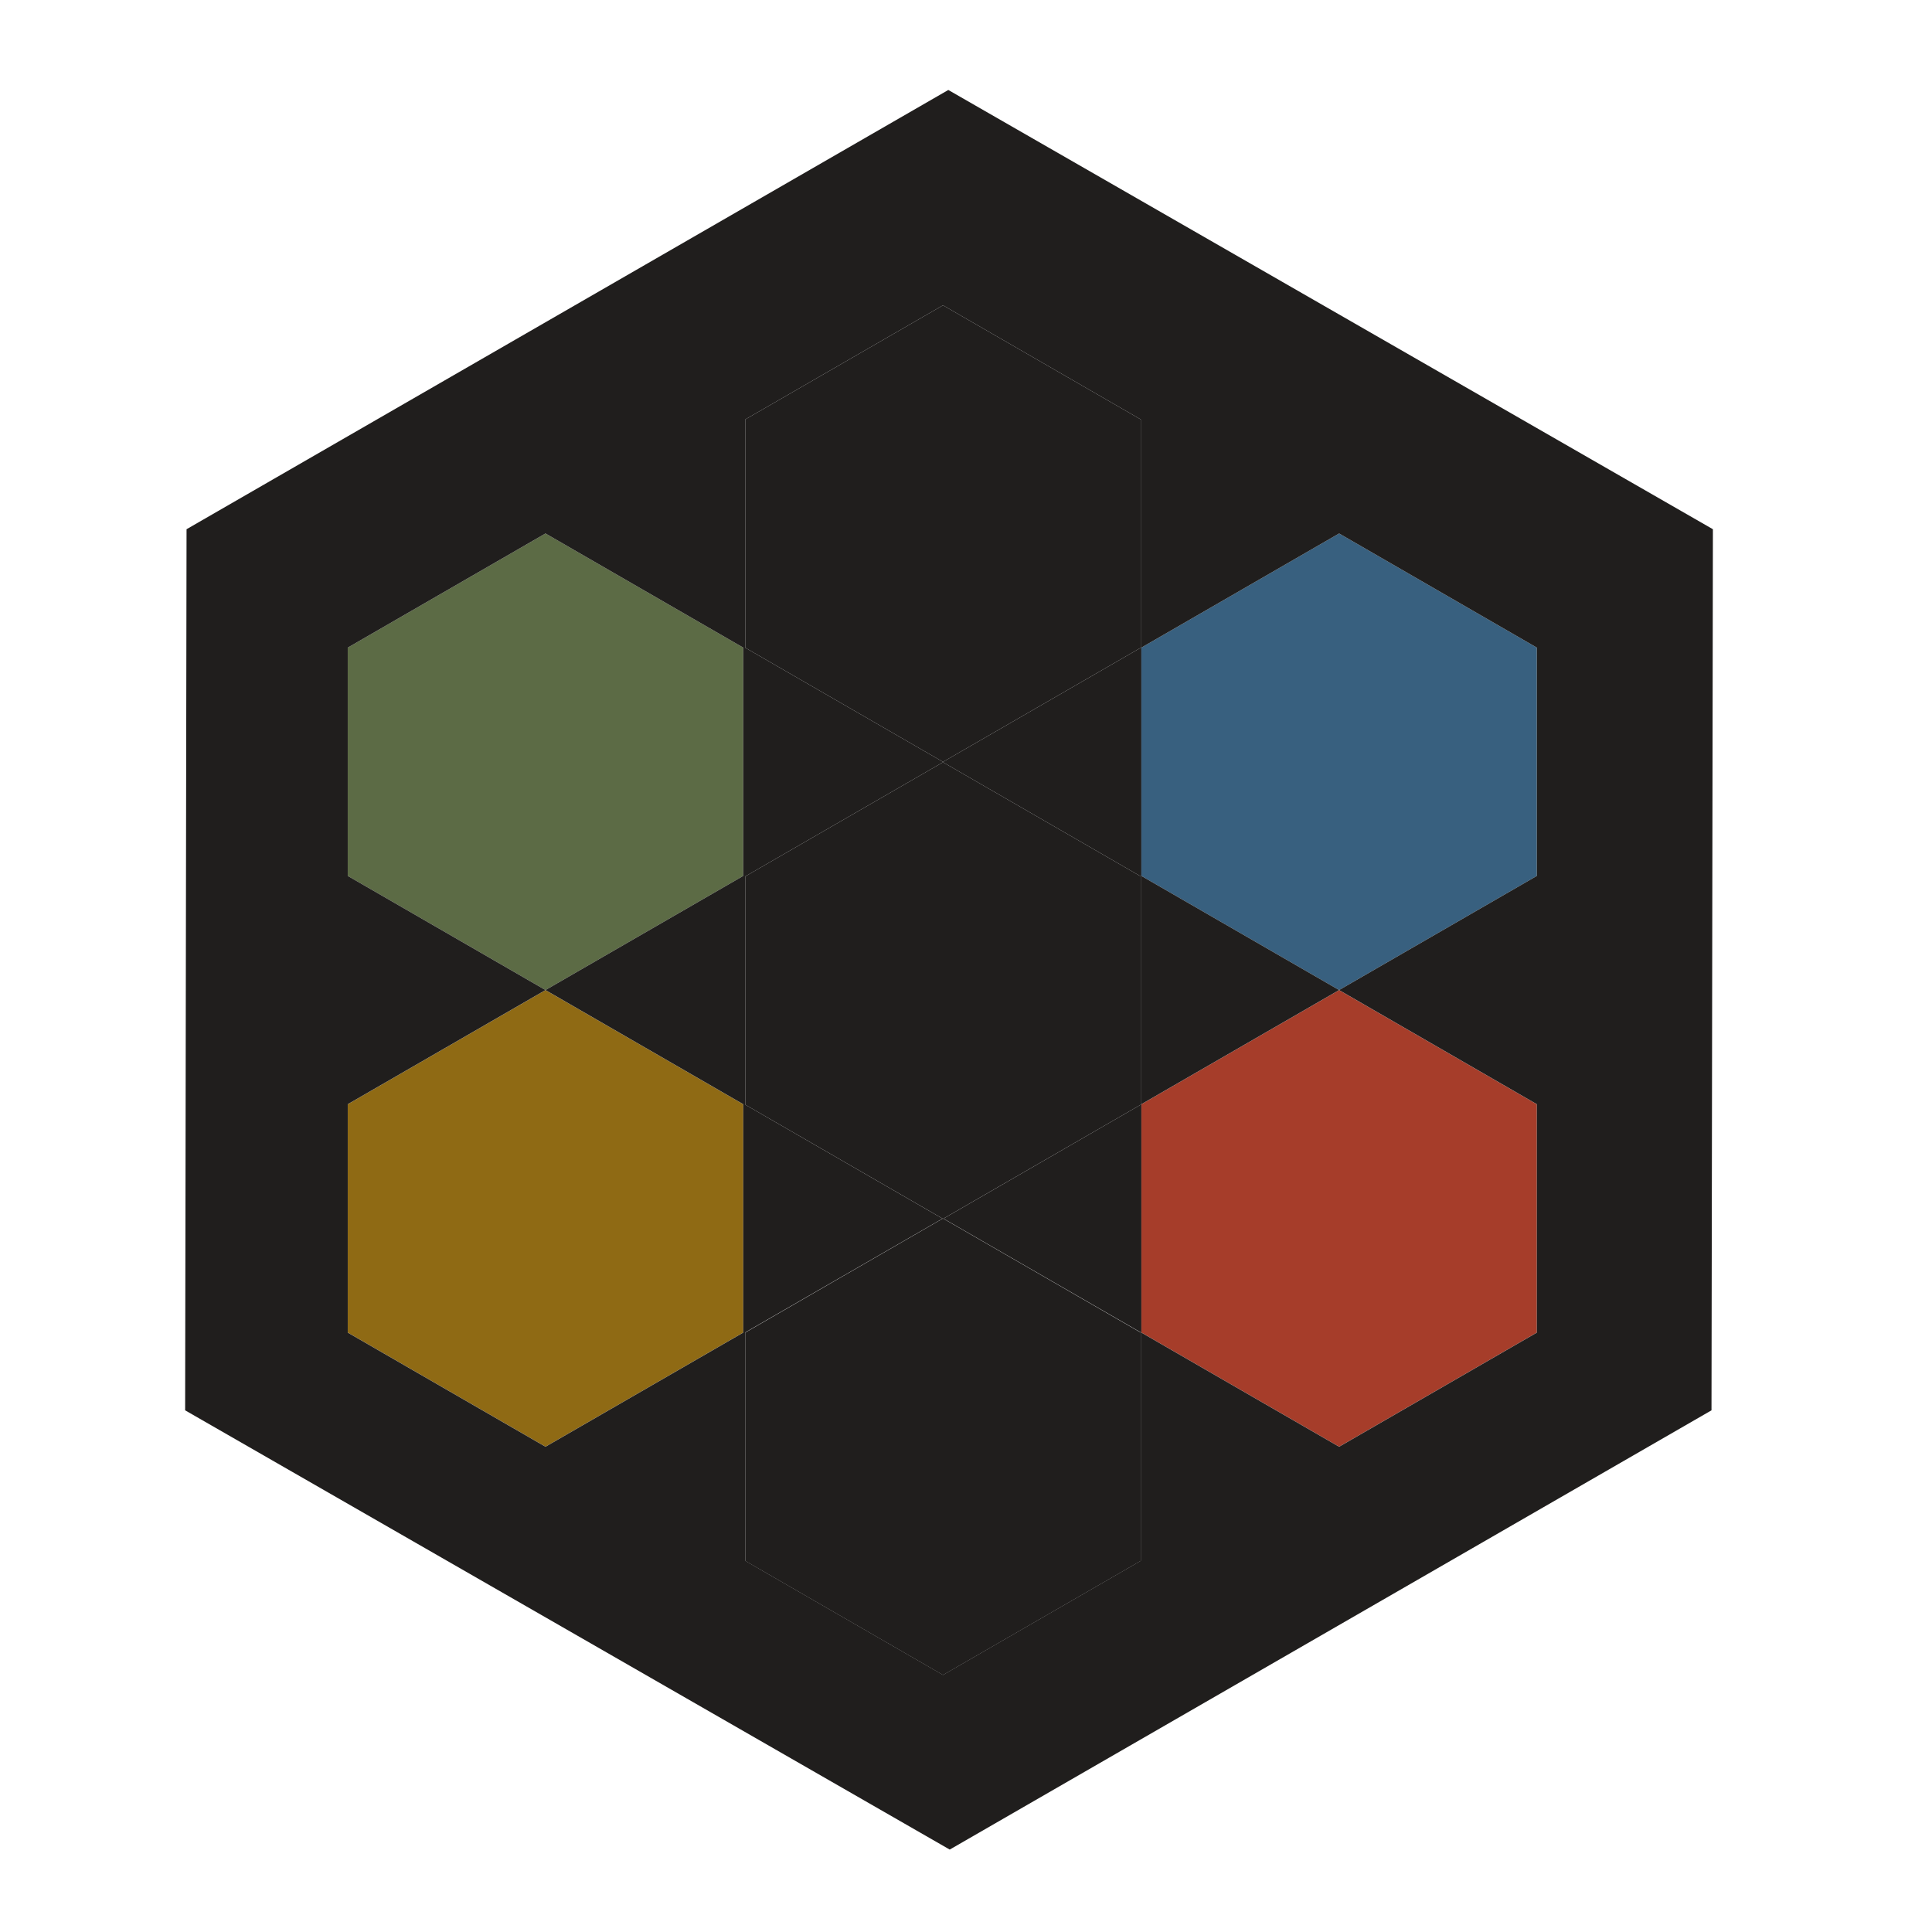
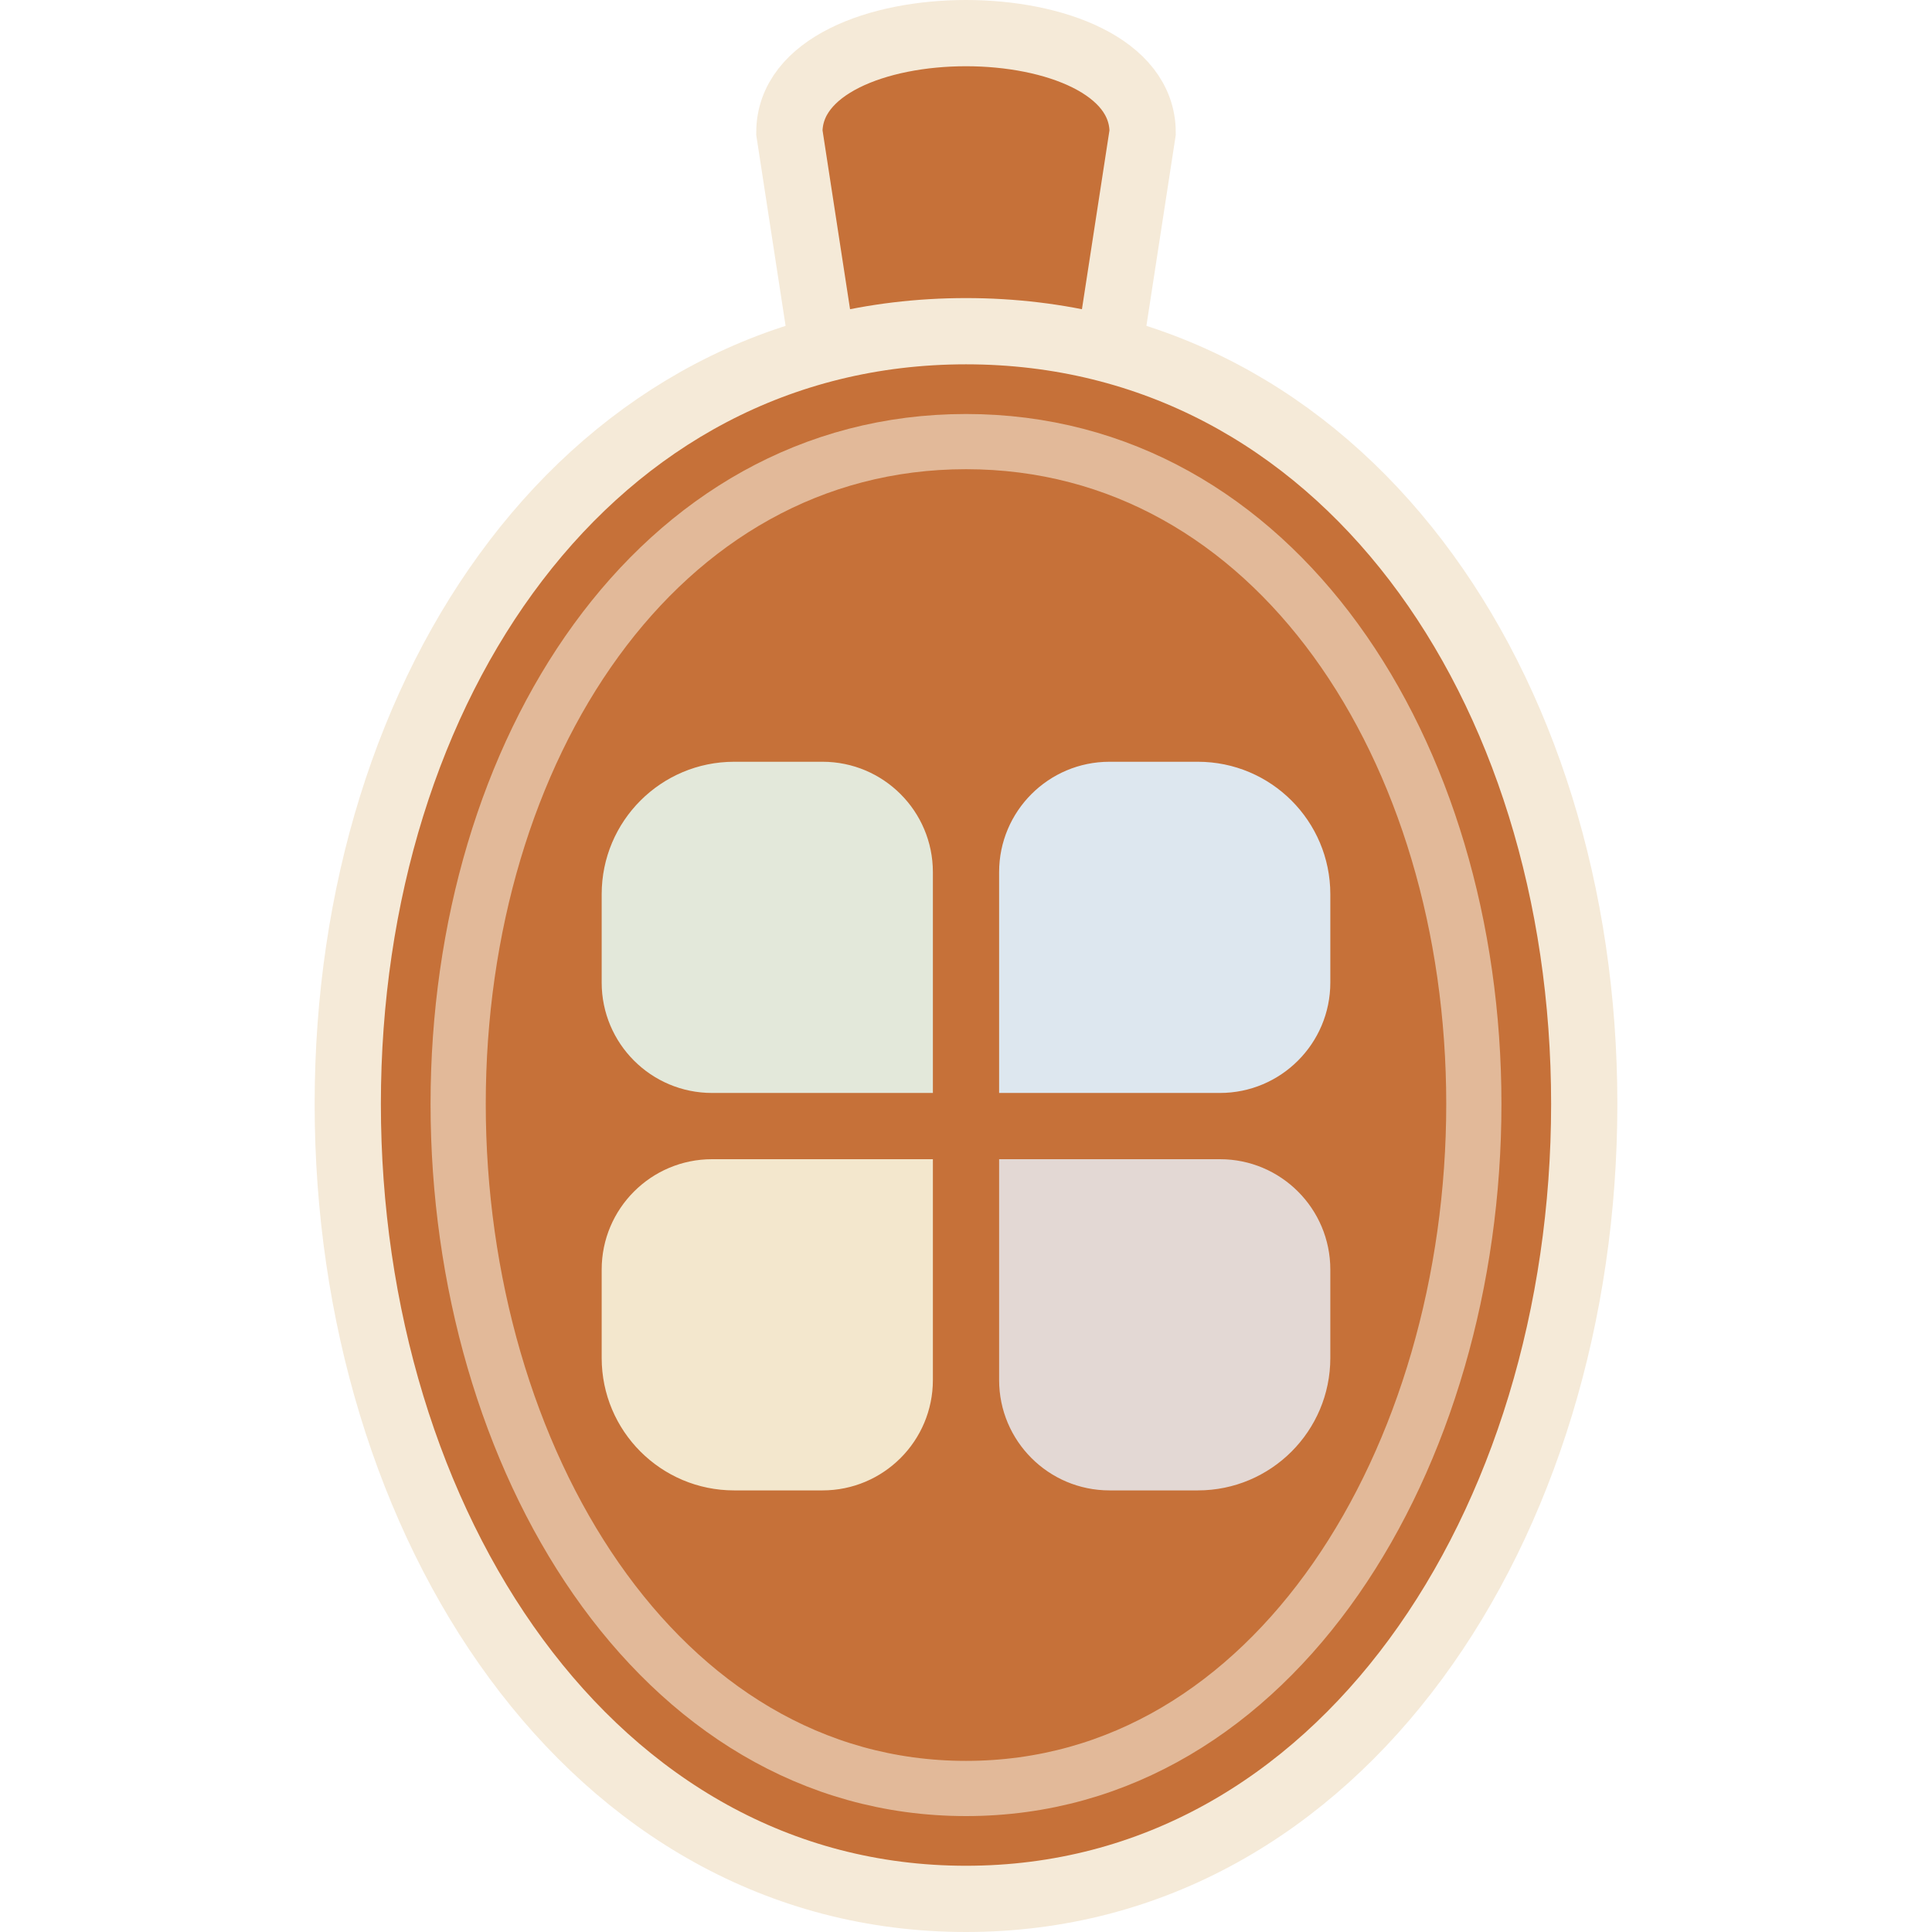
- <svg xmlns="http://www.w3.org/2000/svg" viewBox="0 0 512 512" width="512" height="512">
-   <g>
-     <path d="M249.906 80.906 L302.312 111.156 L302.312 171.656 L249.906 201.906 L197.5 171.656 L197.5 111.156 Z" fill="#201e1d" />
-     <path d="M249.906 202 L302.312 232.25 L302.312 292.75 L249.906 323 L197.5 292.75 L197.5 232.25 Z" fill="#201e1d" />
-     <path d="M249.906 322.9 L302.312 353.15 L302.312 413.65 L249.906 443.9 L197.5 413.65 L197.5 353.15 Z" fill="#201e1d" />
-     <path d="M144.562 141.376 L196.968 171.626 L196.968 232.126 L144.562 262.376 L92.156 232.126 L92.156 171.626 Z" fill="#5c6b45" />
-     <path d="M354.875 141.376 L407.281 171.626 L407.281 232.126 L354.875 262.376 L302.469 232.126 L302.469 171.626 Z" fill="#38607f" />
-     <path d="M144.562 262.391 L196.968 292.641 L196.968 353.141 L144.562 383.391 L92.156 353.141 L92.156 292.641 Z" fill="#8f6a14" />
-     <path d="M354.875 262.391 L407.281 292.641 L407.281 353.141 L354.875 383.391 L302.469 353.141 L302.469 292.641 Z" fill="#a63d2a" />
-   </g>
-   <path d="M251.313 23.844 49.438 140.25l-.376 233.5 202.625 116.406L453.563 373.75l.375-233.5L251.313 23.844zm-1.407 57.062 52.406 30.25v60.5l-52.406 30.25-52.406-30.25v-60.5l52.406-30.25zm-105.344 60.47 52.407 30.25v60.5l-52.407 30.25 52.406 30.25v60.53l-52.407 30.25-52.407-30.25v-60.53l52.406-30.25-52.406-30.25v-60.5l52.406-30.25zm210.313 0 52.406 30.25v60.5l-52.405 30.25 52.406 30.25v60.53l-52.405 30.25-52.406-30.25v-60.53l52.405-30.25-52.406-30.25v-60.5l52.405-30.25zM249.905 202l52.407 30.25v60.5l-52.28 30.188 52.28 30.156v60.53l-52.406 30.25-52.406-30.25v-60.53l52.28-30.156-52.28-30.188v-60.5L249.906 202z" fill="#201e1d" />
+ <svg xmlns="http://www.w3.org/2000/svg" width="512" height="512" viewBox="12.25 6 87.5 87.5">
+   <path d="M48 12 C48 6 64 6 64 12 L62 25 C60 31 52 31 50 25 Z" fill="#c67139" stroke="#f5ead8" stroke-width="3" />
+   <path d="M56 21 C39 21 28 37 28 56 C28 75 39 92 56 92 C73 92 84 75 84 56 C84 37 73 21 56 21 Z" fill="#c67139" stroke="#f5ead8" stroke-width="3" />
+   <path d="M56 26 C42 26 33 40 33 56 C33 72 42 87 56 87 C70 87 79 72 79 56 C79 40 70 26 56 26 Z" fill="none" stroke="#f5ead8" stroke-width="2.5" opacity=".6" />
+   <path d="M45.5 40.5 L49.5 40.5 A5 5 0 0 1 54.5 45.5 L54.5 55.5 L44.5 55.5 A5 5 0 0 1 39.5 50.5 L39.5 46.5 A6 6 0 0 1 45.5 40.5 Z" fill="#e3e8da" />
+   <path d="M62.5 40.5 L66.5 40.5 A6 6 0 0 1 72.5 46.5 L72.5 50.5 A5 5 0 0 1 67.5 55.5 L57.5 55.5 L57.5 45.5 A5 5 0 0 1 62.5 40.5 Z" fill="#dde7ef" />
+   <path d="M44.5 58.5 L54.5 58.5 L54.5 68.5 A5 5 0 0 1 49.5 73.5 L45.5 73.5 A6 6 0 0 1 39.5 67.5 L39.5 63.5 A5 5 0 0 1 44.5 58.5 Z" fill="#f3e7cd" />
+   <path d="M57.5 58.5 L67.5 58.5 A5 5 0 0 1 72.5 63.5 L72.5 67.5 A6 6 0 0 1 66.5 73.5 L62.5 73.5 A5 5 0 0 1 57.5 68.5 Z" fill="#e3d8d4" />
</svg>
